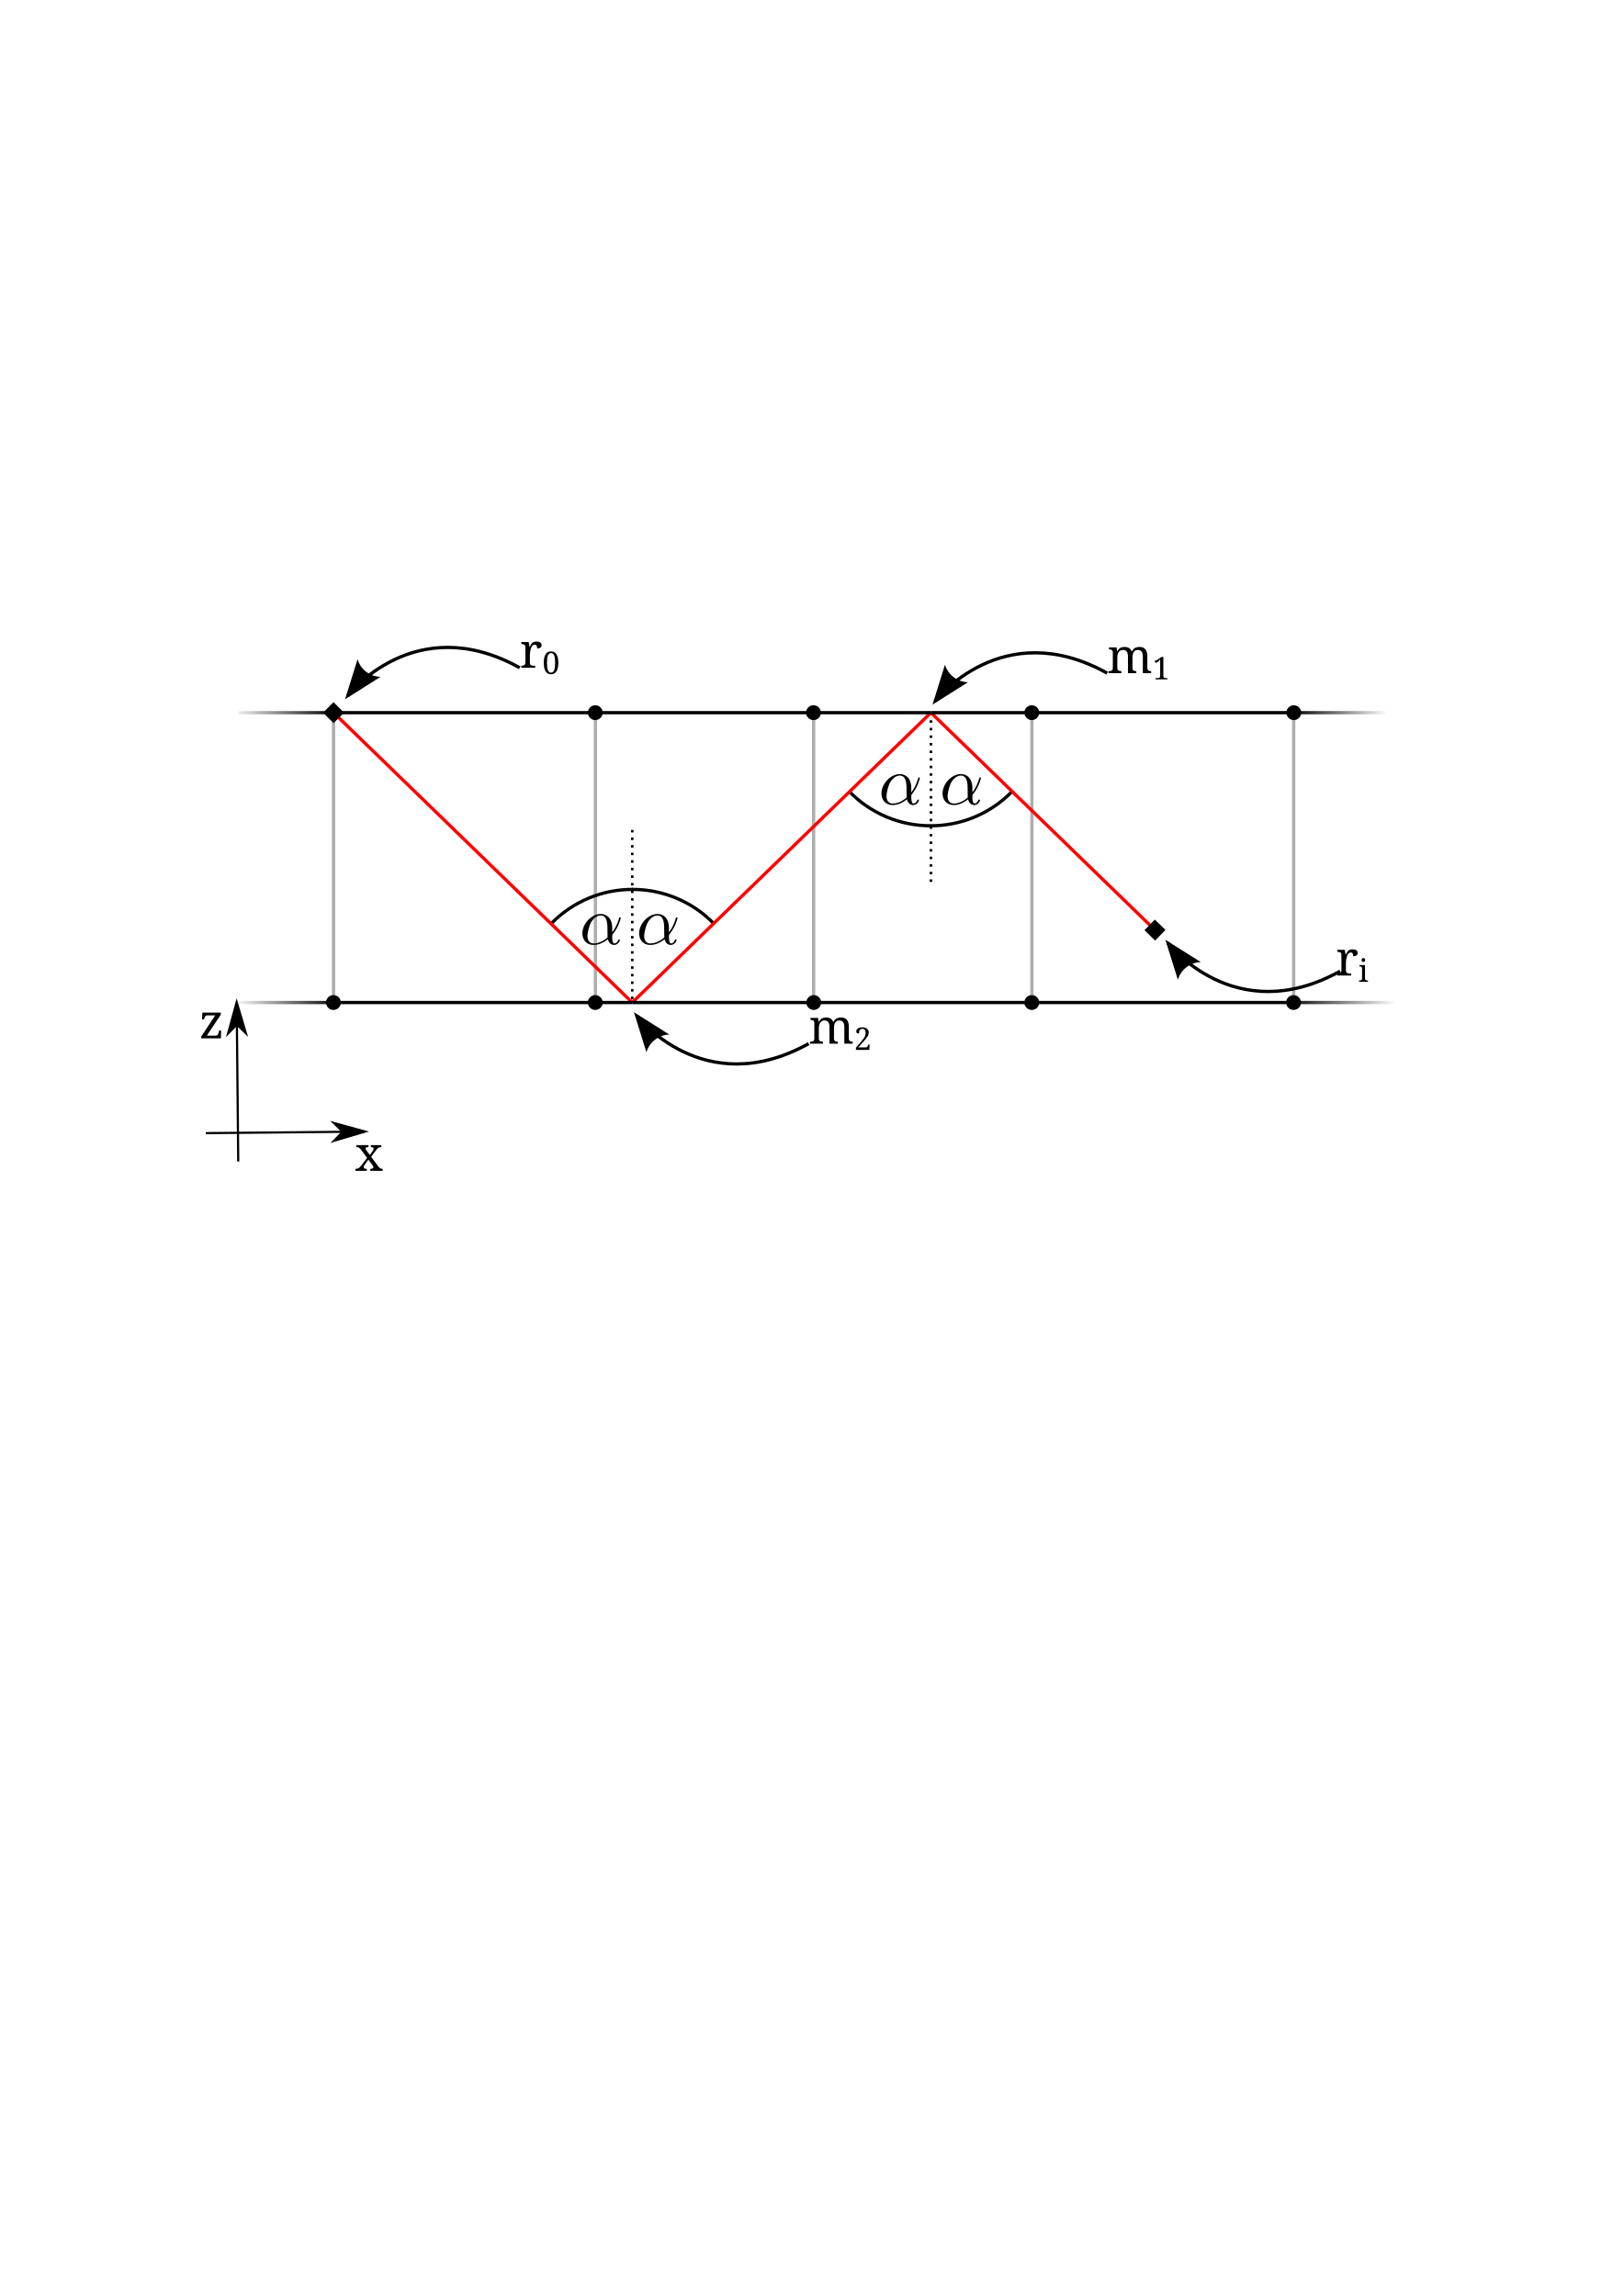
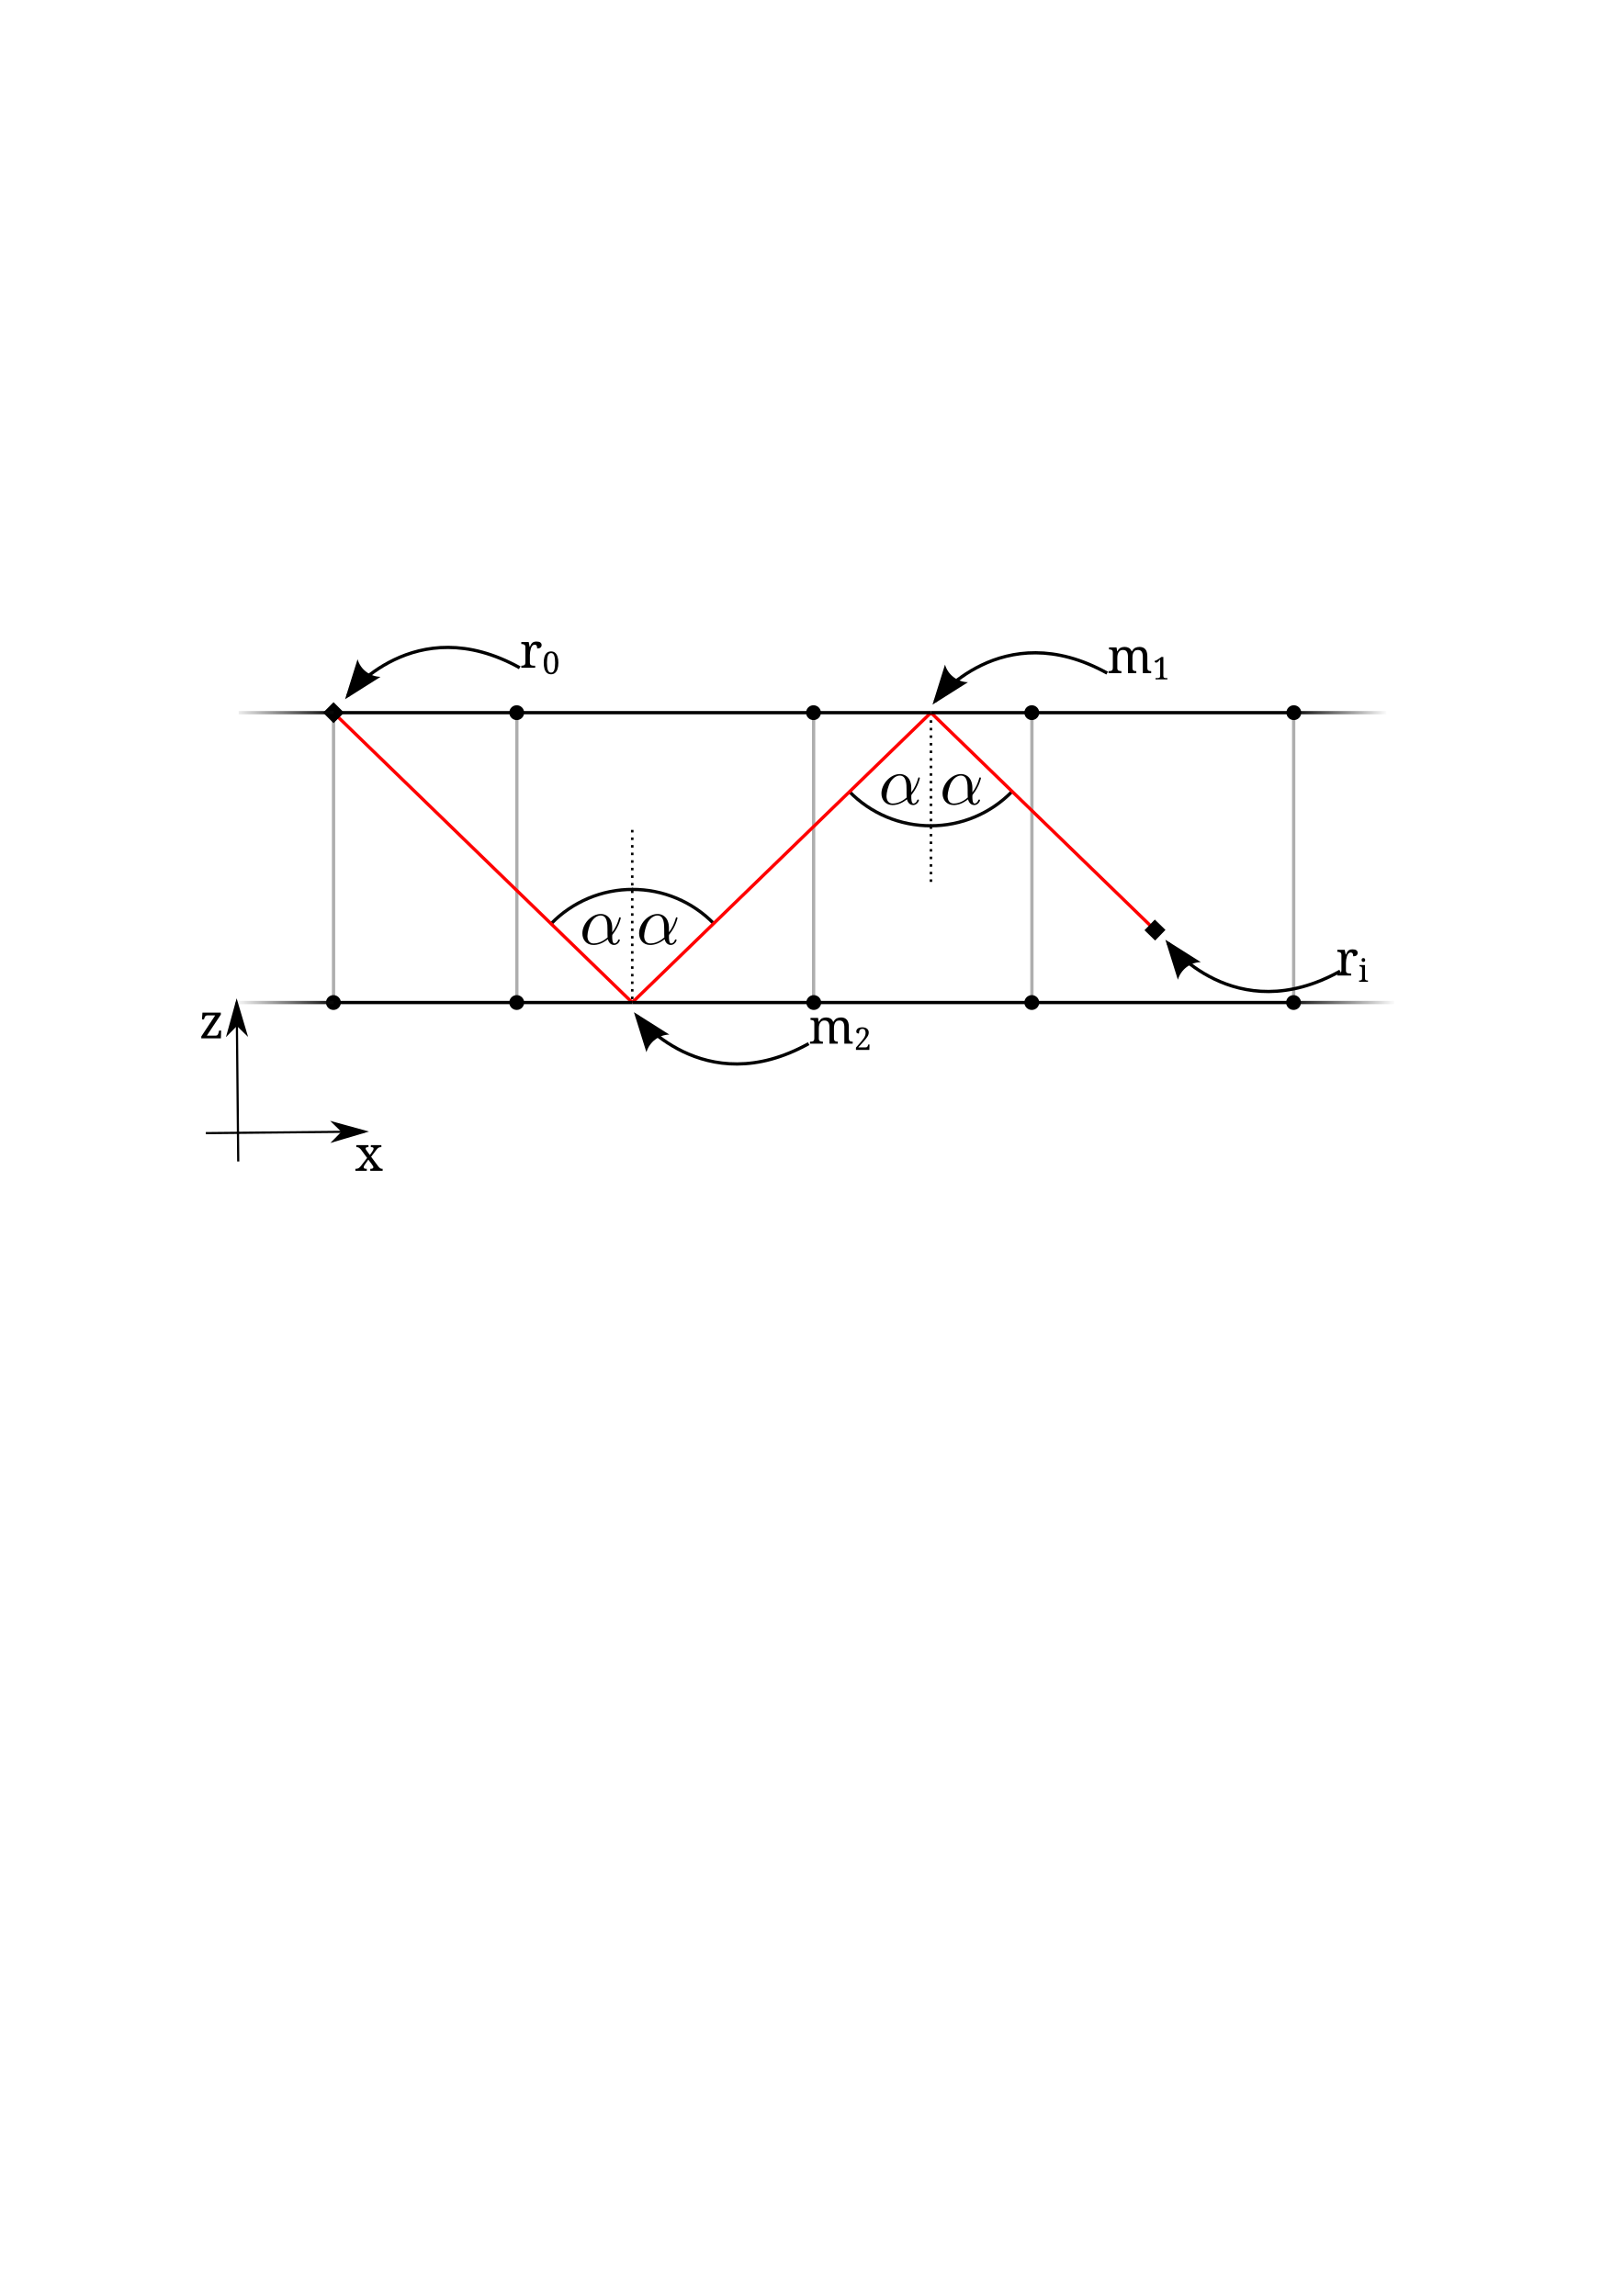
<svg xmlns="http://www.w3.org/2000/svg" xmlns:xlink="http://www.w3.org/1999/xlink" width="744.094" height="1052.362" id="svg2" version="1.1">
  <defs id="defs4">
    <marker orient="auto" refY="0.0" refX="0.0" id="DiamondM" style="overflow:visible">
      <path id="path3942" d="M 0,-7.071 L -7.071,0 L 0,7.071 L 7.071,0 L 0,-7.071 z " style="fill-rule:evenodd;stroke:#000000;stroke-width:1.0pt" transform="scale(0.4)" />
    </marker>
    <linearGradient id="linearGradient9344">
      <stop style="stop-color:#000000;stop-opacity:1;" offset="0" id="stop9346" />
      <stop style="stop-color:#000000;stop-opacity:0;" offset="1" id="stop9348" />
    </linearGradient>
    <linearGradient id="linearGradient9336">
      <stop style="stop-color:#070707;stop-opacity:1;" offset="0" id="stop9338" />
      <stop style="stop-color:#070707;stop-opacity:0;" offset="1" id="stop9340" />
    </linearGradient>
    <marker style="overflow:visible" id="SquareM" refX="0.0" refY="0.0" orient="auto">
      <path transform="scale(0.4)" style="fill-rule:evenodd;stroke:#000000;stroke-width:1.0pt" d="M -5.0,-5.0 L -5.0,5.0 L 5.0,5.0 L 5.0,-5.0 L -5.0,-5.0 z " id="path3933" />
    </marker>
    <marker style="overflow:visible" id="DiamondL" refX="0.0" refY="0.0" orient="auto">
      <path transform="scale(0.8)" style="fill-rule:evenodd;stroke:#000000;stroke-width:1.0pt" d="M 0,-7.071 L -7.071,0 L 0,7.071 L 7.071,0 L 0,-7.071 z " id="path3939" />
    </marker>
    <marker style="overflow:visible" id="DotM" refX="0.0" refY="0.0" orient="auto">
      <path transform="scale(0.4) translate(7.4, 1)" style="fill-rule:evenodd;stroke:#000000;stroke-width:1.0pt" d="M -2.5,-1.0 C -2.5,1.76 -4.74,4.0 -7.5,4.0 C -10.26,4.0 -12.5,1.76 -12.5,-1.0 C -12.5,-3.76 -10.26,-6.0 -7.5,-6.0 C -4.74,-6.0 -2.5,-3.76 -2.5,-1.0 z " id="path3924" />
    </marker>
    <marker orient="auto" refY="0" refX="0" id="Arrow2Lend" style="overflow:visible">
      <path id="path4465" style="fill-rule:evenodd;stroke-width:0.625;stroke-linejoin:round" d="M 8.719,4.034 -2.207,0.016 8.719,-4.002 c -1.745,2.372 -1.735,5.617 -6e-7,8.035 z" transform="matrix(-1.1,0,0,-1.1,-1.1,0)" />
    </marker>
    <marker orient="auto" refY="0" refX="0" id="Arrow2Lend-2" style="overflow:visible">
      <path id="path4465-1" style="fill-rule:evenodd;stroke-width:0.625;stroke-linejoin:round" d="M 8.719,4.034 -2.207,0.016 8.719,-4.002 c -1.745,2.372 -1.735,5.617 -6e-7,8.035 z" transform="matrix(-1.1,0,0,-1.1,-1.1,0)" />
    </marker>
    <linearGradient xlink:href="#linearGradient44743" id="linearGradient45433" gradientUnits="userSpaceOnUse" x1="164.5" y1="117.009" x2="397.409" y2="458.438" />
    <linearGradient id="linearGradient44743">
      <stop style="stop-color:#000000;stop-opacity:0;" offset="0" id="stop44745" />
      <stop id="stop44751" offset="0.5" style="stop-color:#000000;stop-opacity:0.498;" />
      <stop style="stop-color:#000000;stop-opacity:1;" offset="1" id="stop44747" />
    </linearGradient>
    <marker orient="auto" refY="0" refX="0" id="Arrow2Lend-0" style="overflow:visible">
      <path id="path4465-2" style="fill-rule:evenodd;stroke-width:0.625;stroke-linejoin:round" d="M 8.719,4.034 -2.207,0.016 8.719,-4.002 c -1.745,2.372 -1.735,5.617 -6e-7,8.035 z" transform="matrix(-1.1,0,0,-1.1,-1.1,0)" />
    </marker>
    <marker orient="auto" refY="0" refX="0" id="Arrow1Lstart" style="overflow:visible">
      <path id="path4444" d="M 0,0 5,-5 -12.5,0 5,5 0,0 z" style="fill-rule:evenodd;stroke:#000000;stroke-width:1pt" transform="matrix(0.8,0,0,0.8,10,0)" />
    </marker>
    <marker orient="auto" refY="0" refX="0" id="Arrow1Lend" style="overflow:visible">
      <path id="path4447" d="M 0,0 5,-5 -12.5,0 5,5 0,0 z" style="fill-rule:evenodd;stroke:#000000;stroke-width:1pt" transform="matrix(-0.8,0,0,-0.8,-10,0)" />
    </marker>
    <marker orient="auto" refY="0" refX="0" id="marker8983" style="overflow:visible">
      <path id="path8985" d="M 0,0 5,-5 -12.5,0 5,5 0,0 z" style="fill-rule:evenodd;stroke:#000000;stroke-width:1pt" transform="matrix(-0.8,0,0,-0.8,-10,0)" />
    </marker>
    <linearGradient xlink:href="#linearGradient9336" id="linearGradient9342" x1="152.857" y1="393.077" x2="106.635" y2="393.582" gradientUnits="userSpaceOnUse" />
    <linearGradient xlink:href="#linearGradient9344" id="linearGradient9350" x1="589.422" y1="459.505" x2="639.73" y2="459.505" gradientUnits="userSpaceOnUse" />
    <linearGradient xlink:href="#linearGradient9344" id="linearGradient9352" x1="592.107" y1="326.648" x2="636.036" y2="326.648" gradientUnits="userSpaceOnUse" />
  </defs>
  <g style="display:inline;opacity:0.319" id="layer1">
    <path id="path2987" d="m 152.857,326.648 0,132.857" style="fill:none;stroke:#000000;stroke-width:1.5;stroke-linecap:butt;stroke-linejoin:miter;stroke-miterlimit:4;stroke-opacity:1;stroke-dasharray:none" />
-     <path style="fill:none;stroke:#000000;stroke-width:1.5;stroke-linecap:butt;stroke-linejoin:miter;stroke-miterlimit:4;stroke-opacity:1;stroke-dasharray:none" d="m 272.857,326.648 0,132.857" id="path2989" />
+     <path style="fill:none;stroke:#000000;stroke-width:1.5;stroke-linecap:butt;stroke-linejoin:miter;stroke-miterlimit:4;stroke-opacity:1;stroke-dasharray:none" d="m 236.857,326.648 0,132.857" id="path2989" />
    <path id="path2991" d="m 372.857,326.648 0,132.857" style="fill:none;stroke:#000000;stroke-width:1.5;stroke-linecap:butt;stroke-linejoin:miter;stroke-miterlimit:4;stroke-opacity:1;stroke-dasharray:none" />
    <path style="fill:none;stroke:#000000;stroke-width:1.5;stroke-linecap:butt;stroke-linejoin:miter;stroke-miterlimit:4;stroke-opacity:1;stroke-dasharray:none" d="m 592.857,326.648 0,132.857" id="path3018" />
    <path id="path3020" d="m 472.897,326.648 0,132.857" style="fill:none;stroke:#000000;stroke-width:1.5;stroke-linecap:butt;stroke-linejoin:miter;stroke-miterlimit:4;stroke-opacity:1;stroke-dasharray:none" />
  </g>
  <g id="layer6">
    <path id="path8214" d="m 426.628,326.648 0,79.116" style="fill:none;stroke:#000000;stroke-width:1.158;stroke-linecap:butt;stroke-linejoin:miter;stroke-miterlimit:4;stroke-opacity:1;stroke-dasharray:1.158, 2.315;stroke-dashoffset:0;display:inline" />
    <path transform="matrix(1.728,0,0,1.728,-494.1494,-36.61108)" d="m 554.417,231.08 a 30,30 0 0 1 -21.737,9.139" id="path9110" style="fill:none;stroke:#070707;stroke-width:0.868;stroke-linecap:butt;stroke-miterlimit:4;stroke-opacity:1;stroke-dasharray:none;stroke-dashoffset:0" />
    <g id="g9155" transform="matrix(0.5920036,0,0,0.5920036,254.1221,157.0147)">
      <g word-spacing="normal" letter-spacing="normal" font-size-adjust="none" font-stretch="normal" font-weight="normal" font-variant="normal" font-style="normal" stroke-miterlimit="10.433" xml:space="preserve" transform="matrix(1.062992,0,0,-1.062992,-186.0236,789.2717)" id="content" style="font-style:normal;font-variant:normal;font-weight:normal;font-stretch:normal;letter-spacing:normal;word-spacing:normal;text-anchor:start;fill:none;stroke:#000000;stroke-linecap:butt;stroke-linejoin:miter;stroke-miterlimit:10.433;stroke-opacity:1;stroke-dasharray:none;stroke-dashoffset:0">
        <path id="path9158" d="m 479.29,417.96 -0.01,0.37 -0.01,0.35 -0.02,0.35 -0.02,0.34 -0.06,0.65 -0.09,0.63 -0.11,0.59 -0.14,0.57 -0.15,0.54 -0.18,0.51 -0.19,0.49 -0.21,0.45 -0.23,0.44 -0.25,0.4 -0.26,0.38 -0.27,0.36 -0.29,0.33 -0.3,0.31 -0.31,0.29 -0.31,0.26 -0.33,0.24 -0.34,0.22 -0.34,0.2 -0.35,0.18 -0.35,0.16 -0.36,0.14 -0.35,0.12 -0.36,0.11 -0.37,0.09 -0.36,0.06 -0.36,0.06 -0.35,0.04 -0.35,0.02 -0.35,0 -0.05,-1.09 c 4.94,0 4.94,-6.53 4.94,-10.41 0,-1.84 0,-4.73 0.09,-5.57 h 0 c -4.37,-3.85 -8.22,-4.39 -10.2,-4.39 -3,0 -4.49,2.25 -4.49,5.43 0,2.44 1.3,7.82 2.89,10.36 2.33,3.64 5.04,4.58 6.77,4.58 l 0.05,1.09 c -6.82,0 -13.39,-7.12 -13.39,-14.14 0,-4.64 2.98,-8.42 8.06,-8.42 3.14,0 6.73,1.14 10.51,4.19 0.66,-2.64 2.3,-4.19 4.54,-4.19 2.64,0 4.18,2.74 4.18,3.53 0,0.36 -0.29,0.5 -0.59,0.5 -0.36,0 -0.5,-0.14 -0.66,-0.5 -0.89,-2.43 -2.68,-2.43 -2.78,-2.43 -1.54,0 -1.54,3.89 -1.54,5.07 0,1.05 0,1.16 0.5,1.75 4.68,5.88 5.73,11.66 5.73,11.71 0,0.11 -0.06,0.5 -0.61,0.5 -0.5,0 -0.5,-0.14 -0.75,-1.05 -0.89,-3.14 -2.53,-6.92 -4.87,-9.86 z" style="fill:#000000;stroke-width:0" />
      </g>
    </g>
    <path style="fill:none;stroke:#070707;stroke-width:0.868;stroke-linecap:butt;stroke-miterlimit:4;stroke-opacity:1;stroke-dasharray:none;stroke-dashoffset:0" id="path9326" d="m 554.417,231.08 a 30,30 0 0 1 -21.737,9.139" transform="matrix(-1.728,0,0,1.728,1347.152,-36.6117)" />
    <path style="fill:none;stroke:#070707;stroke-width:0.868;stroke-linecap:butt;stroke-miterlimit:4;stroke-opacity:1;stroke-dasharray:none;stroke-dashoffset:0" id="path9328" d="m 554.417,231.08 a 30,30 0 0 1 -21.737,9.139" transform="matrix(1.728,0,0,-1.728,-630.7821,822.7635)" />
    <path transform="matrix(-1.728,0,0,-1.728,1210.52,822.7641)" d="m 554.417,231.08 a 30,30 0 0 1 -21.737,9.139" id="path9330" style="fill:none;stroke:#070707;stroke-width:0.868;stroke-linecap:butt;stroke-miterlimit:4;stroke-opacity:1;stroke-dasharray:none;stroke-dashoffset:0" />
    <g transform="matrix(0.5920036,0,0,0.5920036,115.0647,221.1394)" id="g9369">
      <g style="font-style:normal;font-variant:normal;font-weight:normal;font-stretch:normal;letter-spacing:normal;word-spacing:normal;text-anchor:start;fill:none;stroke:#000000;stroke-linecap:butt;stroke-linejoin:miter;stroke-miterlimit:10.433;stroke-opacity:1;stroke-dasharray:none;stroke-dashoffset:0" id="g9371" transform="matrix(1.062992,0,0,-1.062992,-186.0236,789.2717)" xml:space="preserve" stroke-miterlimit="10.433" font-style="normal" font-variant="normal" font-weight="normal" font-stretch="normal" font-size-adjust="none" letter-spacing="normal" word-spacing="normal">
        <path style="fill:#000000;stroke-width:0" d="m 479.29,417.96 -0.01,0.37 -0.01,0.35 -0.02,0.35 -0.02,0.34 -0.06,0.65 -0.09,0.63 -0.11,0.59 -0.14,0.57 -0.15,0.54 -0.18,0.51 -0.19,0.49 -0.21,0.45 -0.23,0.44 -0.25,0.4 -0.26,0.38 -0.27,0.36 -0.29,0.33 -0.3,0.31 -0.31,0.29 -0.31,0.26 -0.33,0.24 -0.34,0.22 -0.34,0.2 -0.35,0.18 -0.35,0.16 -0.36,0.14 -0.35,0.12 -0.36,0.11 -0.37,0.09 -0.36,0.06 -0.36,0.06 -0.35,0.04 -0.35,0.02 -0.35,0 -0.05,-1.09 c 4.94,0 4.94,-6.53 4.94,-10.41 0,-1.84 0,-4.73 0.09,-5.57 h 0 c -4.37,-3.85 -8.22,-4.39 -10.2,-4.39 -3,0 -4.49,2.25 -4.49,5.43 0,2.44 1.3,7.82 2.89,10.36 2.33,3.64 5.04,4.58 6.77,4.58 l 0.05,1.09 c -6.82,0 -13.39,-7.12 -13.39,-14.14 0,-4.64 2.98,-8.42 8.06,-8.42 3.14,0 6.73,1.14 10.51,4.19 0.66,-2.64 2.3,-4.19 4.54,-4.19 2.64,0 4.18,2.74 4.18,3.53 0,0.36 -0.29,0.5 -0.59,0.5 -0.36,0 -0.5,-0.14 -0.66,-0.5 -0.89,-2.43 -2.68,-2.43 -2.78,-2.43 -1.54,0 -1.54,3.89 -1.54,5.07 0,1.05 0,1.16 0.5,1.75 4.68,5.88 5.73,11.66 5.73,11.71 0,0.11 -0.06,0.5 -0.61,0.5 -0.5,0 -0.5,-0.14 -0.75,-1.05 -0.89,-3.14 -2.53,-6.92 -4.87,-9.86 z" id="path9373" />
      </g>
    </g>
    <g id="g9375" transform="matrix(0.5920036,0,0,0.5920036,89.06471,221.1394)">
      <g word-spacing="normal" letter-spacing="normal" font-size-adjust="none" font-stretch="normal" font-weight="normal" font-variant="normal" font-style="normal" stroke-miterlimit="10.433" xml:space="preserve" transform="matrix(1.062992,0,0,-1.062992,-186.0236,789.2717)" id="g9377" style="font-style:normal;font-variant:normal;font-weight:normal;font-stretch:normal;letter-spacing:normal;word-spacing:normal;text-anchor:start;fill:none;stroke:#000000;stroke-linecap:butt;stroke-linejoin:miter;stroke-miterlimit:10.433;stroke-opacity:1;stroke-dasharray:none;stroke-dashoffset:0">
        <path id="path9379" d="m 479.29,417.96 -0.01,0.37 -0.01,0.35 -0.02,0.35 -0.02,0.34 -0.06,0.65 -0.09,0.63 -0.11,0.59 -0.14,0.57 -0.15,0.54 -0.18,0.51 -0.19,0.49 -0.21,0.45 -0.23,0.44 -0.25,0.4 -0.26,0.38 -0.27,0.36 -0.29,0.33 -0.3,0.31 -0.31,0.29 -0.31,0.26 -0.33,0.24 -0.34,0.22 -0.34,0.2 -0.35,0.18 -0.35,0.16 -0.36,0.14 -0.35,0.12 -0.36,0.11 -0.37,0.09 -0.36,0.06 -0.36,0.06 -0.35,0.04 -0.35,0.02 -0.35,0 -0.05,-1.09 c 4.94,0 4.94,-6.53 4.94,-10.41 0,-1.84 0,-4.73 0.09,-5.57 h 0 c -4.37,-3.85 -8.22,-4.39 -10.2,-4.39 -3,0 -4.49,2.25 -4.49,5.43 0,2.44 1.3,7.82 2.89,10.36 2.33,3.64 5.04,4.58 6.77,4.58 l 0.05,1.09 c -6.82,0 -13.39,-7.12 -13.39,-14.14 0,-4.64 2.98,-8.42 8.06,-8.42 3.14,0 6.73,1.14 10.51,4.19 0.66,-2.64 2.3,-4.19 4.54,-4.19 2.64,0 4.18,2.74 4.18,3.53 0,0.36 -0.29,0.5 -0.59,0.5 -0.36,0 -0.5,-0.14 -0.66,-0.5 -0.89,-2.43 -2.68,-2.43 -2.78,-2.43 -1.54,0 -1.54,3.89 -1.54,5.07 0,1.05 0,1.16 0.5,1.75 4.68,5.88 5.73,11.66 5.73,11.71 0,0.11 -0.06,0.5 -0.61,0.5 -0.5,0 -0.5,-0.14 -0.75,-1.05 -0.89,-3.14 -2.53,-6.92 -4.87,-9.86 z" style="fill:#000000;stroke-width:0" />
      </g>
    </g>
    <g transform="matrix(0.5920036,0,0,0.5920036,226.1221,157.0147)" id="g9381">
      <g style="font-style:normal;font-variant:normal;font-weight:normal;font-stretch:normal;letter-spacing:normal;word-spacing:normal;text-anchor:start;fill:none;stroke:#000000;stroke-linecap:butt;stroke-linejoin:miter;stroke-miterlimit:10.433;stroke-opacity:1;stroke-dasharray:none;stroke-dashoffset:0" id="g9383" transform="matrix(1.062992,0,0,-1.062992,-186.0236,789.2717)" xml:space="preserve" stroke-miterlimit="10.433" font-style="normal" font-variant="normal" font-weight="normal" font-stretch="normal" font-size-adjust="none" letter-spacing="normal" word-spacing="normal">
        <path style="fill:#000000;stroke-width:0" d="m 479.29,417.96 -0.01,0.37 -0.01,0.35 -0.02,0.35 -0.02,0.34 -0.06,0.65 -0.09,0.63 -0.11,0.59 -0.14,0.57 -0.15,0.54 -0.18,0.51 -0.19,0.49 -0.21,0.45 -0.23,0.44 -0.25,0.4 -0.26,0.38 -0.27,0.36 -0.29,0.33 -0.3,0.31 -0.31,0.29 -0.31,0.26 -0.33,0.24 -0.34,0.22 -0.34,0.2 -0.35,0.18 -0.35,0.16 -0.36,0.14 -0.35,0.12 -0.36,0.11 -0.37,0.09 -0.36,0.06 -0.36,0.06 -0.35,0.04 -0.35,0.02 -0.35,0 -0.05,-1.09 c 4.94,0 4.94,-6.53 4.94,-10.41 0,-1.84 0,-4.73 0.09,-5.57 h 0 c -4.37,-3.85 -8.22,-4.39 -10.2,-4.39 -3,0 -4.49,2.25 -4.49,5.43 0,2.44 1.3,7.82 2.89,10.36 2.33,3.64 5.04,4.58 6.77,4.58 l 0.05,1.09 c -6.82,0 -13.39,-7.12 -13.39,-14.14 0,-4.64 2.98,-8.42 8.06,-8.42 3.14,0 6.73,1.14 10.51,4.19 0.66,-2.64 2.3,-4.19 4.54,-4.19 2.64,0 4.18,2.74 4.18,3.53 0,0.36 -0.29,0.5 -0.59,0.5 -0.36,0 -0.5,-0.14 -0.66,-0.5 -0.89,-2.43 -2.68,-2.43 -2.78,-2.43 -1.54,0 -1.54,3.89 -1.54,5.07 0,1.05 0,1.16 0.5,1.75 4.68,5.88 5.73,11.66 5.73,11.71 0,0.11 -0.06,0.5 -0.61,0.5 -0.5,0 -0.5,-0.14 -0.75,-1.05 -0.89,-3.14 -2.53,-6.92 -4.87,-9.86 z" id="path9385" />
      </g>
    </g>
    <path style="fill:none;stroke:#000000;stroke-width:1.158;stroke-linecap:butt;stroke-linejoin:miter;stroke-miterlimit:4;stroke-opacity:1;stroke-dasharray:1.158, 2.315;stroke-dashoffset:0;display:inline" d="m 289.742,380.389 0,79.116" id="path9387" />
  </g>
  <g style="display:none" id="layer3">
    <path style="fill:none;stroke:#000000;stroke-width:1px;stroke-linecap:butt;stroke-linejoin:miter;stroke-opacity:1;marker-start:url(#DotM);marker-end:url(#DotM);display:inline" d="m 372.857,393.077 -64,0" id="path3063" />
    <path style="fill:none;stroke:#000000;stroke-width:1px;stroke-linecap:butt;stroke-linejoin:miter;stroke-opacity:1;marker-start:url(#DotM);marker-end:url(#DotM);display:inline" d="m 308.857,393.077 -72,0" id="path3065" />
    <path style="fill:none;stroke:#000000;stroke-width:1px;stroke-linecap:butt;stroke-linejoin:miter;stroke-opacity:1;marker-start:url(#DotM);marker-end:url(#DotM);display:inline" d="m 152.857,393.077 84,0" id="path3067" />
    <path id="path3071" d="m 372.857,393.077 64,0" style="fill:none;stroke:#000000;stroke-width:1px;stroke-linecap:butt;stroke-linejoin:miter;stroke-opacity:1;marker-start:url(#DotM);marker-end:url(#DotM);display:inline" />
    <path id="path3073" d="m 436.857,393.077 72,0" style="fill:none;stroke:#000000;stroke-width:1px;stroke-linecap:butt;stroke-linejoin:miter;stroke-opacity:1;marker-start:url(#DotM);marker-end:url(#DotM);display:inline" />
    <path id="path3075" d="m 592.857,393.077 -84,0" style="fill:none;stroke:#000000;stroke-width:1px;stroke-linecap:butt;stroke-linejoin:miter;stroke-opacity:1;marker-start:url(#DotM);marker-end:url(#DotM);display:inline" />
  </g>
  <g style="display:inline" id="layer4">
    <path id="path5449" d="M 426.628,326.648 529.292,426.291" style="fill:none;stroke:#ff0000;stroke-width:1.5;stroke-linecap:butt;stroke-linejoin:miter;stroke-miterlimit:4;stroke-opacity:1;stroke-dasharray:none;marker-end:url(#SquareM);display:inline" />
    <path style="fill:none;stroke:#ff0000;stroke-width:1.5;stroke-linecap:butt;stroke-linejoin:miter;stroke-miterlimit:4;stroke-opacity:1;stroke-dasharray:none;display:inline" d="M 426.628,326.648 289.742,459.505" id="path5402" />
    <path id="path11399" d="m 614.14,445.137 c -48.366,26.839 -78.849,-12.846 -78.849,-12.846" style="fill:none;stroke:#000000;stroke-width:1.5;stroke-linecap:butt;stroke-linejoin:miter;stroke-miterlimit:4;stroke-opacity:1;stroke-dasharray:none;marker-end:url(#Arrow2Lend);display:inline" />
    <text id="text11401" y="447.137" x="612.14" style="font-size:22px;font-style:normal;font-variant:normal;font-weight:normal;font-stretch:normal;text-align:start;line-height:125%;letter-spacing:0px;word-spacing:0px;writing-mode:lr-tb;text-anchor:start;fill:#000000;fill-opacity:1;stroke:none;display:inline;font-family:Serif;-inkscape-font-specification:Serif" xml:space="preserve">
      <tspan id="tspan9799" x="612.14" y="447.137">r<tspan style="font-size:65.001%;text-align:start;text-anchor:start;baseline-shift:sub" id="tspan9801">i </tspan>
      </tspan>
    </text>
    <path style="fill:none;stroke:#000000;stroke-width:1.5;stroke-linecap:butt;stroke-linejoin:miter;stroke-miterlimit:4;stroke-opacity:1;stroke-dasharray:none;marker-end:url(#Arrow2Lend);display:inline" d="M 238.175,306.055 C 189.809,279.216 159.326,318.901 159.326,318.901" id="path3125" />
    <text xml:space="preserve" style="font-size:22px;font-style:normal;font-variant:normal;font-weight:normal;font-stretch:normal;text-align:start;line-height:125%;letter-spacing:0px;word-spacing:0px;writing-mode:lr-tb;text-anchor:start;fill:#000000;fill-opacity:1;stroke:none;display:inline;font-family:Serif;-inkscape-font-specification:Serif" x="238.175" y="306.055" id="text4107">
      <tspan x="238.175" y="306.055" id="tspan11373" style="text-align:start;text-anchor:start;baseline-shift:baseline">r<tspan style="font-size:65.001%;text-align:start;text-anchor:start;baseline-shift:sub" id="tspan11381">0 </tspan>
      </tspan>
    </text>
    <g id="g48171" style="display:inline" transform="translate(-9.392852,66.42861)">
      <g transform="translate(37.14286,-4.285715)" id="g9036">
        <path style="fill:none;stroke:#000000;stroke-width:1px;stroke-linecap:butt;stroke-linejoin:miter;stroke-opacity:1;marker-start:url(#Arrow1Lstart);marker-end:none" d="m 80.714,397.362 0.714,72.857" id="path46085" />
        <text xml:space="preserve" style="font-size:22px;font-style:normal;font-variant:normal;font-weight:normal;font-stretch:normal;text-align:start;line-height:125%;letter-spacing:0px;word-spacing:0px;writing-mode:lr-tb;text-anchor:start;fill:#000000;fill-opacity:1;stroke:none;font-family:Serif;-inkscape-font-specification:Serif" x="63.571" y="413.791" id="text48139">
          <tspan id="tspan48141" x="63.571" y="413.791">z</tspan>
        </text>
        <text xml:space="preserve" style="font-size:22px;font-style:normal;font-variant:normal;font-weight:normal;font-stretch:normal;text-align:start;line-height:125%;letter-spacing:0px;word-spacing:0px;writing-mode:lr-tb;text-anchor:start;fill:#000000;fill-opacity:1;stroke:none;font-family:Serif;-inkscape-font-specification:Serif" x="135" y="474.505" id="text48147">
          <tspan id="tspan48149" x="135" y="474.505">x</tspan>
        </text>
        <path id="path9034" d="m 139.423,456.511 -72.857,0.714" style="fill:none;stroke:#000000;stroke-width:1px;stroke-linecap:butt;stroke-linejoin:miter;stroke-opacity:1;marker-start:url(#Arrow1Lstart);marker-end:none" />
      </g>
    </g>
    <path id="path9389" d="m 507.38,308.52 c -48.366,-26.839 -78.849,12.846 -78.849,12.846" style="fill:none;stroke:#000000;stroke-width:1.5;stroke-linecap:butt;stroke-linejoin:miter;stroke-miterlimit:4;stroke-opacity:1;stroke-dasharray:none;marker-end:url(#Arrow2Lend);display:inline" />
    <path style="fill:none;stroke:#000000;stroke-width:1.5;stroke-linecap:butt;stroke-linejoin:miter;stroke-miterlimit:4;stroke-opacity:1;stroke-dasharray:none;marker-end:url(#Arrow2Lend);display:inline" d="m 370.591,478.351 c -48.366,26.839 -78.849,-12.846 -78.849,-12.846" id="path9397" />
    <text xml:space="preserve" style="font-size:22px;font-style:normal;font-variant:normal;font-weight:normal;font-stretch:normal;text-align:start;line-height:125%;letter-spacing:0px;word-spacing:0px;writing-mode:lr-tb;text-anchor:start;fill:#000000;fill-opacity:1;stroke:none;font-family:Serif;-inkscape-font-specification:Serif" x="507.38" y="308.52" id="text9413">
      <tspan id="tspan9415" x="507.38" y="308.52">m<tspan style="font-size:65.001%;baseline-shift:sub" id="tspan9423">1</tspan>
      </tspan>
    </text>
    <text xml:space="preserve" style="font-size:22px;font-style:normal;font-variant:normal;font-weight:normal;font-stretch:normal;text-align:start;line-height:125%;letter-spacing:0px;word-spacing:0px;writing-mode:lr-tb;text-anchor:start;fill:#000000;fill-opacity:1;stroke:none;font-family:Serif;-inkscape-font-specification:Serif" x="370.591" y="478.351" id="text9419">
      <tspan id="tspan9421" x="370.591" y="478.351">m<tspan style="font-size:65%;baseline-shift:sub" id="tspan9425">2</tspan>
      </tspan>
    </text>
    <path id="path5396" d="M 152.857,326.648 289.742,459.505" style="display:inline;fill:none;stroke:#ff0000;stroke-width:1.5;stroke-linecap:butt;stroke-linejoin:miter;stroke-miterlimit:4;stroke-opacity:1;stroke-dasharray:none" />
  </g>
  <g style="display:inline" id="layer2">
-     <path id="path5412" d="m 152.857,326.648 120,0" style="fill:none;stroke:#000000;stroke-width:1.5;stroke-linecap:butt;stroke-linejoin:miter;stroke-miterlimit:4;stroke-opacity:1;stroke-dasharray:none;marker-start:url(#DiamondM);marker-end:url(#DotM)" />
-     <path id="path5416" d="m 272.857,326.648 100,0" style="fill:none;stroke:#000000;stroke-width:1.5;stroke-linecap:butt;stroke-linejoin:miter;stroke-miterlimit:4;stroke-opacity:1;stroke-dasharray:none;marker-start:none;marker-end:url(#DotM)" />
+     <path id="path5412" d="m 152.857,326.648 84,0" style="fill:none;stroke:#000000;stroke-width:1.5;stroke-linecap:butt;stroke-linejoin:miter;stroke-miterlimit:4;stroke-opacity:1;stroke-dasharray:none;marker-start:url(#DiamondM);marker-end:url(#DotM)" />
+     <path id="path5416" d="m 236.857,326.648 136,0" style="fill:none;stroke:#000000;stroke-width:1.5;stroke-linecap:butt;stroke-linejoin:miter;stroke-miterlimit:4;stroke-opacity:1;stroke-dasharray:none;marker-start:none;marker-end:url(#DotM)" />
    <path id="path5418" d="m 426.628,326.648 46.269,0" style="fill:none;stroke:#000000;stroke-width:1.5;stroke-linecap:butt;stroke-linejoin:miter;stroke-miterlimit:4;stroke-opacity:1;stroke-dasharray:none;marker-end:url(#DotM)" />
    <path id="path5420" d="m 592.857,326.648 -119.96,0" style="fill:none;stroke:#000000;stroke-width:1.5;stroke-linecap:butt;stroke-linejoin:miter;stroke-miterlimit:4;stroke-opacity:1;stroke-dasharray:none;marker-start:url(#DotM)" />
    <path id="path5422" d="m 472.897,459.505 119.96,0" style="fill:none;stroke:#000000;stroke-width:1.5;stroke-linecap:butt;stroke-linejoin:miter;stroke-miterlimit:4;stroke-opacity:1;stroke-dasharray:none;marker-start:url(#DotM)" />
    <path id="path5424" d="m 372.857,459.505 -83.115,0" style="fill:none;stroke:#000000;stroke-width:1.5;stroke-linecap:butt;stroke-linejoin:miter;stroke-miterlimit:4;stroke-opacity:1;stroke-dasharray:none" />
-     <path id="path5426" d="m 152.857,459.505 120,0" style="fill:none;stroke:#000000;stroke-width:1.5;stroke-linecap:butt;stroke-linejoin:miter;stroke-miterlimit:4;stroke-opacity:1;stroke-dasharray:none;marker-start:url(#DotM);marker-end:none" />
+     <path id="path5426" d="m 152.857,459.505 84,0" style="fill:none;stroke:#000000;stroke-width:1.5;stroke-linecap:butt;stroke-linejoin:miter;stroke-miterlimit:4;stroke-opacity:1;stroke-dasharray:none;marker-start:url(#DotM);marker-end:none" />
    <path id="path5428" d="m 472.897,459.505 -100.04,0" style="fill:none;stroke:#000000;stroke-width:1.5;stroke-linecap:butt;stroke-linejoin:miter;stroke-miterlimit:4;stroke-opacity:1;stroke-dasharray:none;marker-end:url(#DotM)" />
    <path id="path5430" d="m 372.857,326.648 53.771,0" style="fill:none;stroke:#000000;stroke-width:1.5;stroke-linecap:butt;stroke-linejoin:miter;stroke-miterlimit:4;stroke-opacity:1;stroke-dasharray:none" />
-     <path id="path5432" d="m 272.857,459.505 16.885,0" style="fill:none;stroke:#000000;stroke-width:1.5;stroke-linecap:butt;stroke-linejoin:miter;stroke-miterlimit:4;stroke-opacity:1;stroke-dasharray:none;marker-start:url(#DotM)" />
+     <path id="path5432" d="m 236.857,459.505 52.885,0" style="fill:none;stroke:#000000;stroke-width:1.5;stroke-linecap:butt;stroke-linejoin:miter;stroke-miterlimit:4;stroke-opacity:1;stroke-dasharray:none;marker-start:url(#DotM)" />
    <g id="g9332" style="stroke:url(#linearGradient9342)">
      <path id="path5434" d="m 109.398,326.648 43.459,0" style="fill:none;stroke:url(#linearGradient9342);stroke-width:1.5;stroke-linecap:butt;stroke-linejoin:miter;stroke-miterlimit:4;stroke-opacity:1;stroke-dasharray:none" />
      <path style="fill:none;stroke:url(#linearGradient9342);stroke-width:1.5;stroke-linecap:butt;stroke-linejoin:miter;stroke-miterlimit:4;stroke-opacity:1;stroke-dasharray:none" d="m 108.464,459.505 44.393,0" id="path5436" />
    </g>
    <path style="fill:none;stroke:url(#linearGradient9350);stroke-width:1.5;stroke-linecap:butt;stroke-linejoin:miter;stroke-miterlimit:4;stroke-opacity:1;stroke-dasharray:none;marker-start:url(#DotM)" d="m 592.857,459.505 46.123,0" id="path5438" />
    <path id="path5440" d="m 592.857,326.648 42.429,0" style="fill:none;stroke:url(#linearGradient9352);stroke-width:1.5;stroke-linecap:butt;stroke-linejoin:miter;stroke-miterlimit:4;stroke-opacity:1;stroke-dasharray:none" />
  </g>
  <g style="display:none" id="layer5">
    <path style="fill:none;stroke:#000000;stroke-width:1.5;stroke-linecap:butt;stroke-linejoin:miter;stroke-miterlimit:4;stroke-opacity:1;stroke-dasharray:none;marker-end:url(#Arrow2Lend);display:inline" d="m 546.435,359.096 c -20.772,-23.877 -64.966,6.595 -64.966,6.595" id="path16988" />
    <text xml:space="preserve" style="font-size:22px;font-style:normal;font-variant:normal;font-weight:normal;font-stretch:normal;text-align:start;line-height:125%;letter-spacing:0px;word-spacing:0px;writing-mode:lr-tb;text-anchor:start;fill:#000000;fill-opacity:1;stroke:none;display:inline;font-family:Serif;-inkscape-font-specification:Serif" x="546.359" y="359.384" id="text16990">
      <tspan x="546.359" y="359.384" id="tspan16992" style="text-align:start;text-anchor:start;baseline-shift:baseline">r<tspan style="font-size:65.001%;text-align:start;text-anchor:start;baseline-shift:sub" id="tspan16994">x1 </tspan>
      </tspan>
    </text>
    <path id="path9044" d="m 500.72,311.239 c -32.2,-27.448 -64.966,6.595 -64.966,6.595" style="fill:none;stroke:#000000;stroke-width:1.5;stroke-linecap:butt;stroke-linejoin:miter;stroke-miterlimit:4;stroke-opacity:1;stroke-dasharray:none;marker-end:url(#Arrow2Lend);display:inline" />
    <text id="text9046" y="311.527" x="500.645" style="font-size:22px;font-style:normal;font-variant:normal;font-weight:normal;font-stretch:normal;text-align:start;line-height:125%;letter-spacing:0px;word-spacing:0px;writing-mode:lr-tb;text-anchor:start;fill:#000000;fill-opacity:1;stroke:none;display:inline;font-family:Serif;-inkscape-font-specification:Serif" xml:space="preserve">
      <tspan id="tspan9052" style="text-align:start;text-anchor:start;baseline-shift:baseline" y="311.527" x="500.645">r<tspan id="tspan9050" style="font-size:65.001%;text-align:start;text-anchor:start;baseline-shift:sub">x2 </tspan>
      </tspan>
    </text>
    <path style="fill:none;stroke:#000000;stroke-width:1.5;stroke-linecap:butt;stroke-linejoin:miter;stroke-miterlimit:4;stroke-opacity:1;stroke-dasharray:none;marker-end:url(#Arrow2Lend);display:inline" d="m 362.863,488.434 c -28.059,13.212 -38.284,7.608 -53.157,-6.361 -8.166,-7.67 -12.523,-13.806 -12.523,-13.806" id="path9060" />
    <text xml:space="preserve" style="font-size:22px;font-style:normal;font-variant:normal;font-weight:normal;font-stretch:normal;text-align:start;line-height:125%;letter-spacing:0px;word-spacing:0px;writing-mode:lr-tb;text-anchor:start;fill:#000000;fill-opacity:1;stroke:none;display:inline;font-family:Serif;-inkscape-font-specification:Serif" x="362.863" y="488.434" id="text9062">
      <tspan x="362.863" y="488.434" style="text-align:start;text-anchor:start;baseline-shift:baseline" id="tspan9064">r<tspan style="font-size:65.001%;text-align:start;text-anchor:start;baseline-shift:sub" id="tspan9066">x4 </tspan>
      </tspan>
    </text>
    <path id="path9068" d="m 208.624,430.644 c 14.504,22.645 56.005,14.304 56.005,14.304" style="fill:none;stroke:#000000;stroke-width:1.5;stroke-linecap:butt;stroke-linejoin:miter;stroke-miterlimit:4;stroke-opacity:1;stroke-dasharray:none;marker-end:url(#Arrow2Lend);display:inline" />
    <text id="text9070" y="430.644" x="204.072" style="font-size:22px;font-style:normal;font-variant:normal;font-weight:normal;font-stretch:normal;text-align:end;line-height:125%;letter-spacing:0px;word-spacing:0px;writing-mode:lr-tb;text-anchor:end;fill:#000000;fill-opacity:1;stroke:none;display:inline;font-family:Serif;-inkscape-font-specification:Serif" xml:space="preserve">
      <tspan id="tspan9072" style="text-align:end;text-anchor:end;baseline-shift:baseline" y="430.644" x="208.624">r<tspan id="tspan9074" style="font-size:65.001%;text-align:end;text-anchor:end;baseline-shift:sub">x5 </tspan>
      </tspan>
    </text>
    <path style="fill:none;stroke:#000000;stroke-width:1.5;stroke-linecap:butt;stroke-linejoin:miter;stroke-miterlimit:4;stroke-opacity:1;stroke-dasharray:none;marker-end:url(#Arrow2Lend);display:inline" d="m 320.557,371.008 c 23.259,-18.18 46.927,4.368 46.927,4.368" id="path9076" />
    <text xml:space="preserve" style="font-size:22px;font-style:normal;font-variant:normal;font-weight:normal;font-stretch:normal;text-align:end;line-height:125%;letter-spacing:0px;word-spacing:0px;writing-mode:lr-tb;text-anchor:end;fill:#000000;fill-opacity:1;stroke:none;display:inline;font-family:Serif;-inkscape-font-specification:Serif" x="316.005" y="371.008" id="text9078">
      <tspan x="320.557" y="371.008" style="text-align:end;text-anchor:end;baseline-shift:baseline" id="tspan9080">r<tspan style="font-size:65.001%;text-align:end;text-anchor:end;baseline-shift:sub" id="tspan9082">x2 </tspan>
      </tspan>
    </text>
  </g>
</svg>
